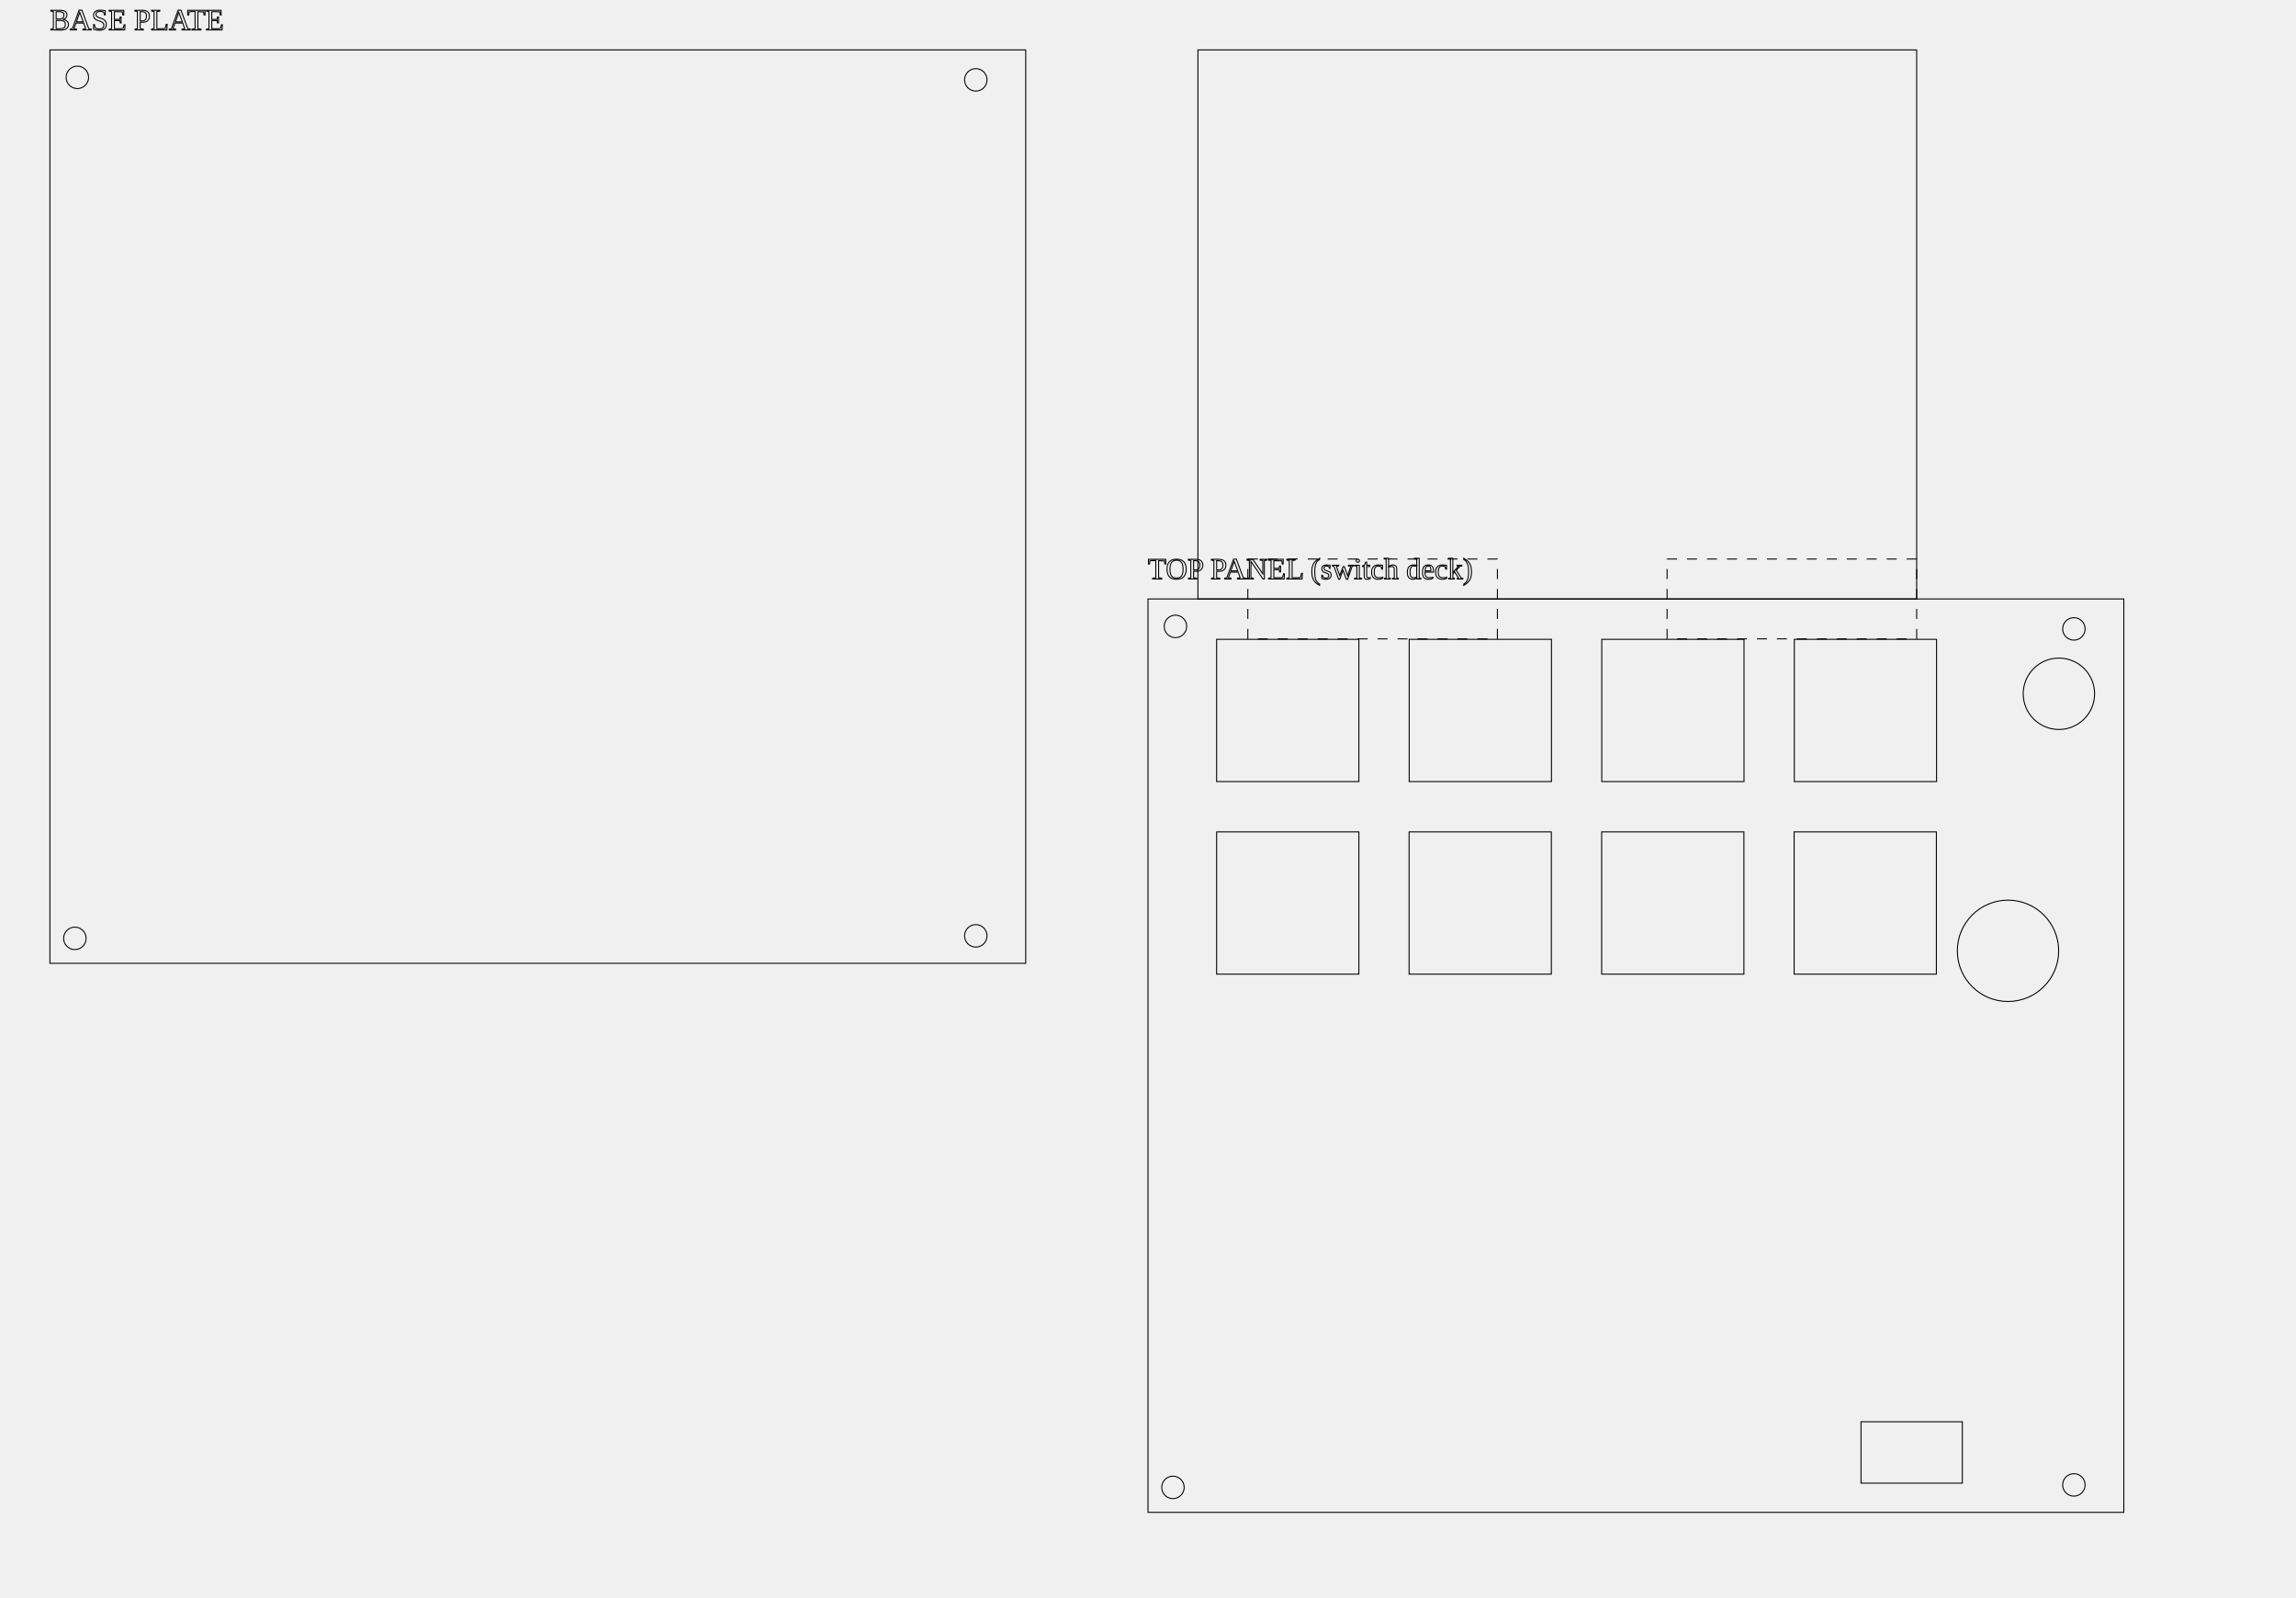
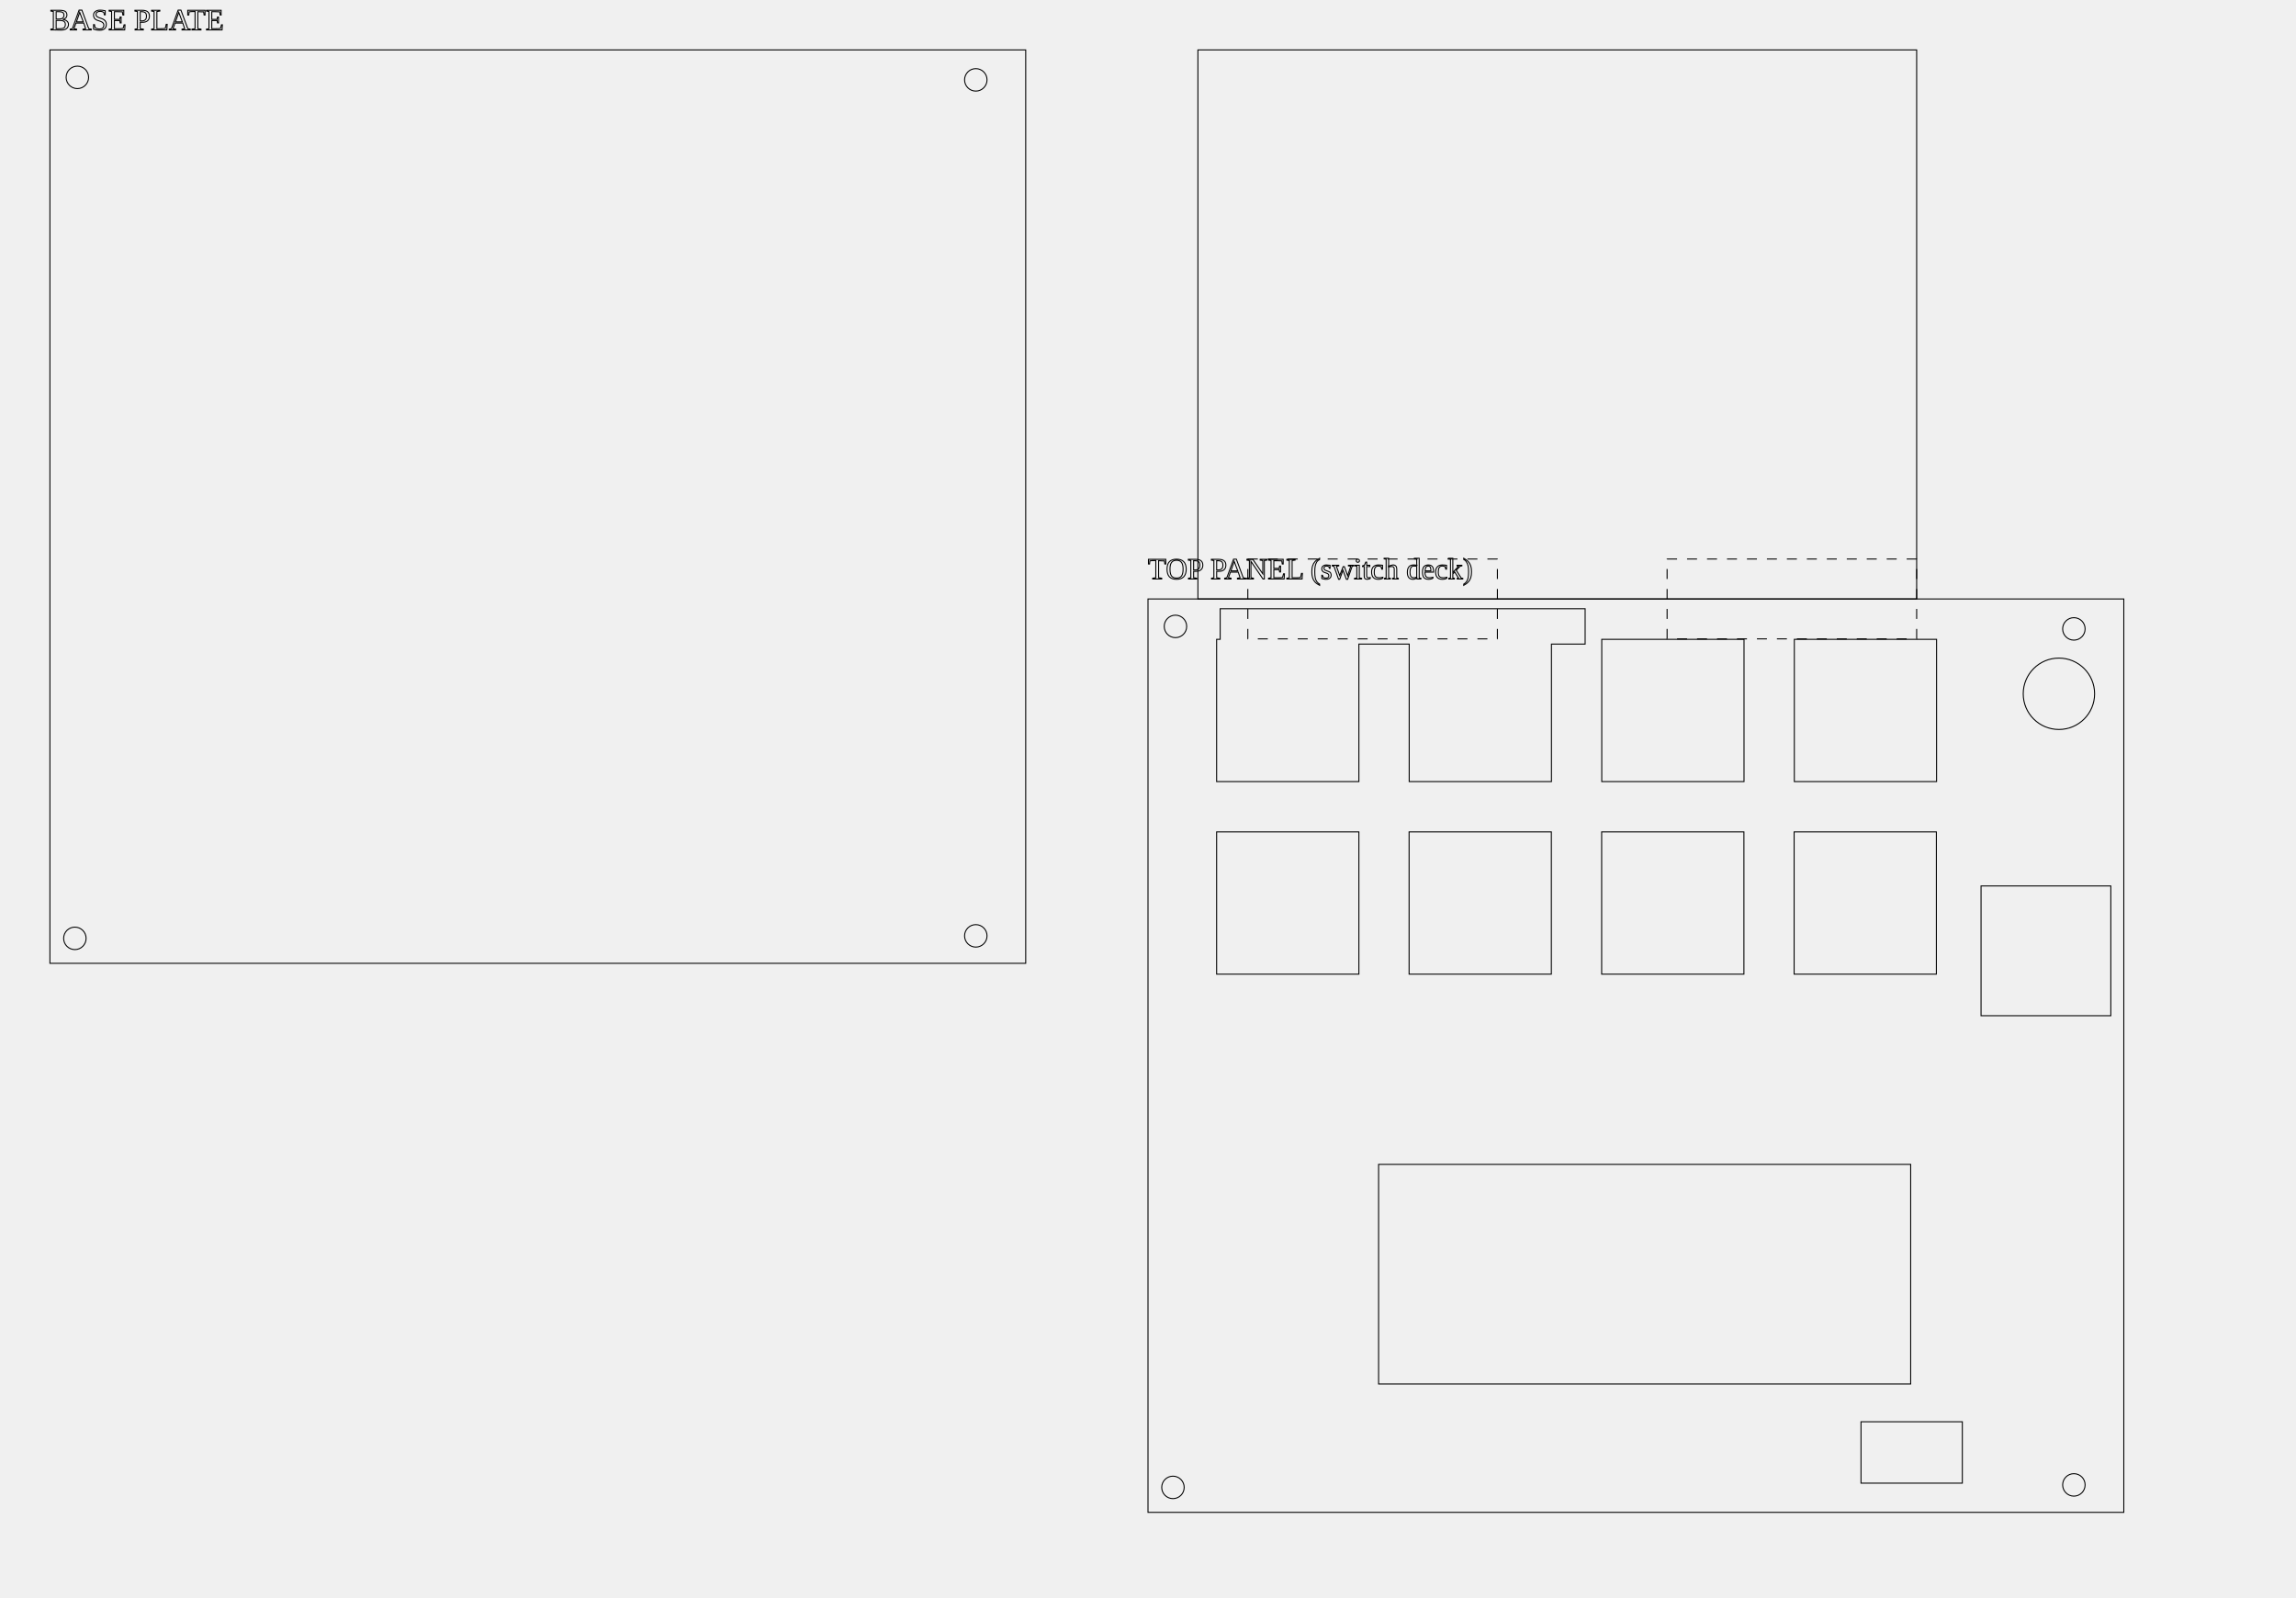
<svg xmlns="http://www.w3.org/2000/svg" width="230mm" height="160mm" viewBox="0 0 230 160" version="1.1" id="svg20">
  <defs id="defs20" />
  <g id="base_plate" transform="translate(5,5)" fill="none" stroke="#000" stroke-width="0.1" style="fill:none;fill-opacity:1;stroke:#000000;stroke-opacity:1">
    <text x="0" y="-2" font-size="3" fill="#000" stroke="none" id="text1" style="fill:none;fill-opacity:1;stroke:#000000;stroke-opacity:1">BASE PLATE</text>
    <rect x="0" y="0" width="97.75" height="91.5" id="rect1" style="fill:none;fill-opacity:1;stroke:#000000;stroke-opacity:1" />
    <circle cx="2.75" cy="2.75" r="1.125" id="circle1" style="fill:none;fill-opacity:1;stroke:#000000;stroke-opacity:1" />
    <circle cx="92.75" cy="3.0" r="1.125" id="circle2" style="fill:none;fill-opacity:1;stroke:#000000;stroke-opacity:1" />
    <circle cx="2.5" cy="89.0" r="1.125" id="circle3" style="fill:none;fill-opacity:1;stroke:#000000;stroke-opacity:1" />
    <circle cx="92.75" cy="88.75" r="1.125" id="circle4" style="fill:none;fill-opacity:1;stroke:#000000;stroke-opacity:1" />
  </g>
  <g id="top_panel" transform="translate(115,60)" fill="none" stroke="#000" stroke-width="0.1" style="fill:none;fill-opacity:1;stroke:#ffffff;stroke-opacity:1">
    <text x="0" y="-2" font-size="3" fill="#000" stroke="none" id="text4" style="fill:none;fill-opacity:1;stroke:#000000;stroke-opacity:1">TOP PANEL (switch deck)</text>
    <rect x="0" y="0" width="97.75" height="91.5" id="rect4" style="fill:none;fill-opacity:1;stroke:#000000;stroke-opacity:1" />
    <circle cx="2.75" cy="2.75" r="1.125" id="circle5" style="fill:none;fill-opacity:1;stroke:#000000;stroke-opacity:1" />
    <circle cx="92.75" cy="3.0" r="1.125" id="circle6" style="fill:none;fill-opacity:1;stroke:#000000;stroke-opacity:1" />
    <circle cx="2.5" cy="89.0" r="1.125" id="circle7" style="fill:none;fill-opacity:1;stroke:#000000;stroke-opacity:1" />
    <circle cx="92.75" cy="88.75" r="1.125" id="circle8" style="fill:none;fill-opacity:1;stroke:#000000;stroke-opacity:1" />
-     <rect x="6.875" y="4.045" width="14.25" height="14.25" id="rect8" style="fill:none;fill-opacity:1;stroke:#000000;stroke-opacity:1" />
+     <path id="header_switch_clearance" d="M 7.23,0.98 L 43.79,0.98 L 43.79,4.52 L 40.415,4.52 L 40.415,18.295 L 26.165,18.295 L 26.165,4.52 L 21.125,4.52 L 21.125,18.295 L 6.875,18.295 L 6.875,4.045 L 7.23,4.045 Z" style="fill:none;stroke:#000000;stroke-opacity:1" />
    <rect x="6.875" y="23.335" width="14.25" height="14.25" id="rect9" style="fill:none;fill-opacity:1;stroke:#000000;stroke-opacity:1" />
-     <rect x="26.165" y="4.045" width="14.25" height="14.25" id="rect10" style="fill:none;fill-opacity:1;stroke:#000000;stroke-opacity:1" />
    <rect x="26.155" y="23.335" width="14.25" height="14.25" id="rect11" style="fill:none;fill-opacity:1;stroke:#000000;stroke-opacity:1" />
    <rect x="45.455" y="4.045" width="14.25" height="14.25" id="rect12" style="fill:none;fill-opacity:1;stroke:#000000;stroke-opacity:1" />
    <rect x="45.445" y="23.335" width="14.25" height="14.25" id="rect13" style="fill:none;fill-opacity:1;stroke:#000000;stroke-opacity:1" />
    <rect x="64.745" y="4.045" width="14.25" height="14.25" id="rect14" style="fill:none;fill-opacity:1;stroke:#000000;stroke-opacity:1" />
    <rect x="64.725" y="23.335" width="14.25" height="14.25" id="rect15" style="fill:none;fill-opacity:1;stroke:#000000;stroke-opacity:1" />
    <circle cx="91.25" cy="9.5" r="3.575" stroke="#c00" id="circle15" style="fill:none;fill-opacity:1;stroke:#000000;stroke-opacity:1" />
-     <circle cx="86.15" cy="35.25" r="5.075" stroke="#600" id="circle16" style="fill:none;fill-opacity:1;stroke:#000000;stroke-opacity:1" />
    <rect x="71.425" y="82.425" width="10.15" height="6.15" stroke="#c00" id="rect16" style="fill:none;fill-opacity:1;stroke:#000000;stroke-opacity:1" />
+     <rect x="83.45" y="28.75" width="13" height="13" id="buzzer_clearance" style="fill:none;stroke:#000000;stroke-opacity:1" />
+     <rect x="23.1" y="56.64" width="53.3" height="22" id="controller_clearance" style="fill:none;stroke:#000000;stroke-opacity:1" />
    <g id="lcd_flap" style="fill:none;fill-opacity:1;stroke:#000000;stroke-opacity:1">
      <rect x="5" y="-55" width="72" height="55" id="rect17" style="fill:none;fill-opacity:1;stroke:#000000;stroke-opacity:1" />
      <rect x="10" y="-4" width="25" height="8" stroke="#06c" stroke-dasharray="1,1" id="rect18" style="fill:none;fill-opacity:1;stroke:#000000;stroke-opacity:1" />
      <rect x="52" y="-4" width="25" height="8" stroke="#06c" stroke-dasharray="1,1" id="rect19" style="fill:none;fill-opacity:1;stroke:#000000;stroke-opacity:1" />
    </g>
  </g>
</svg>
